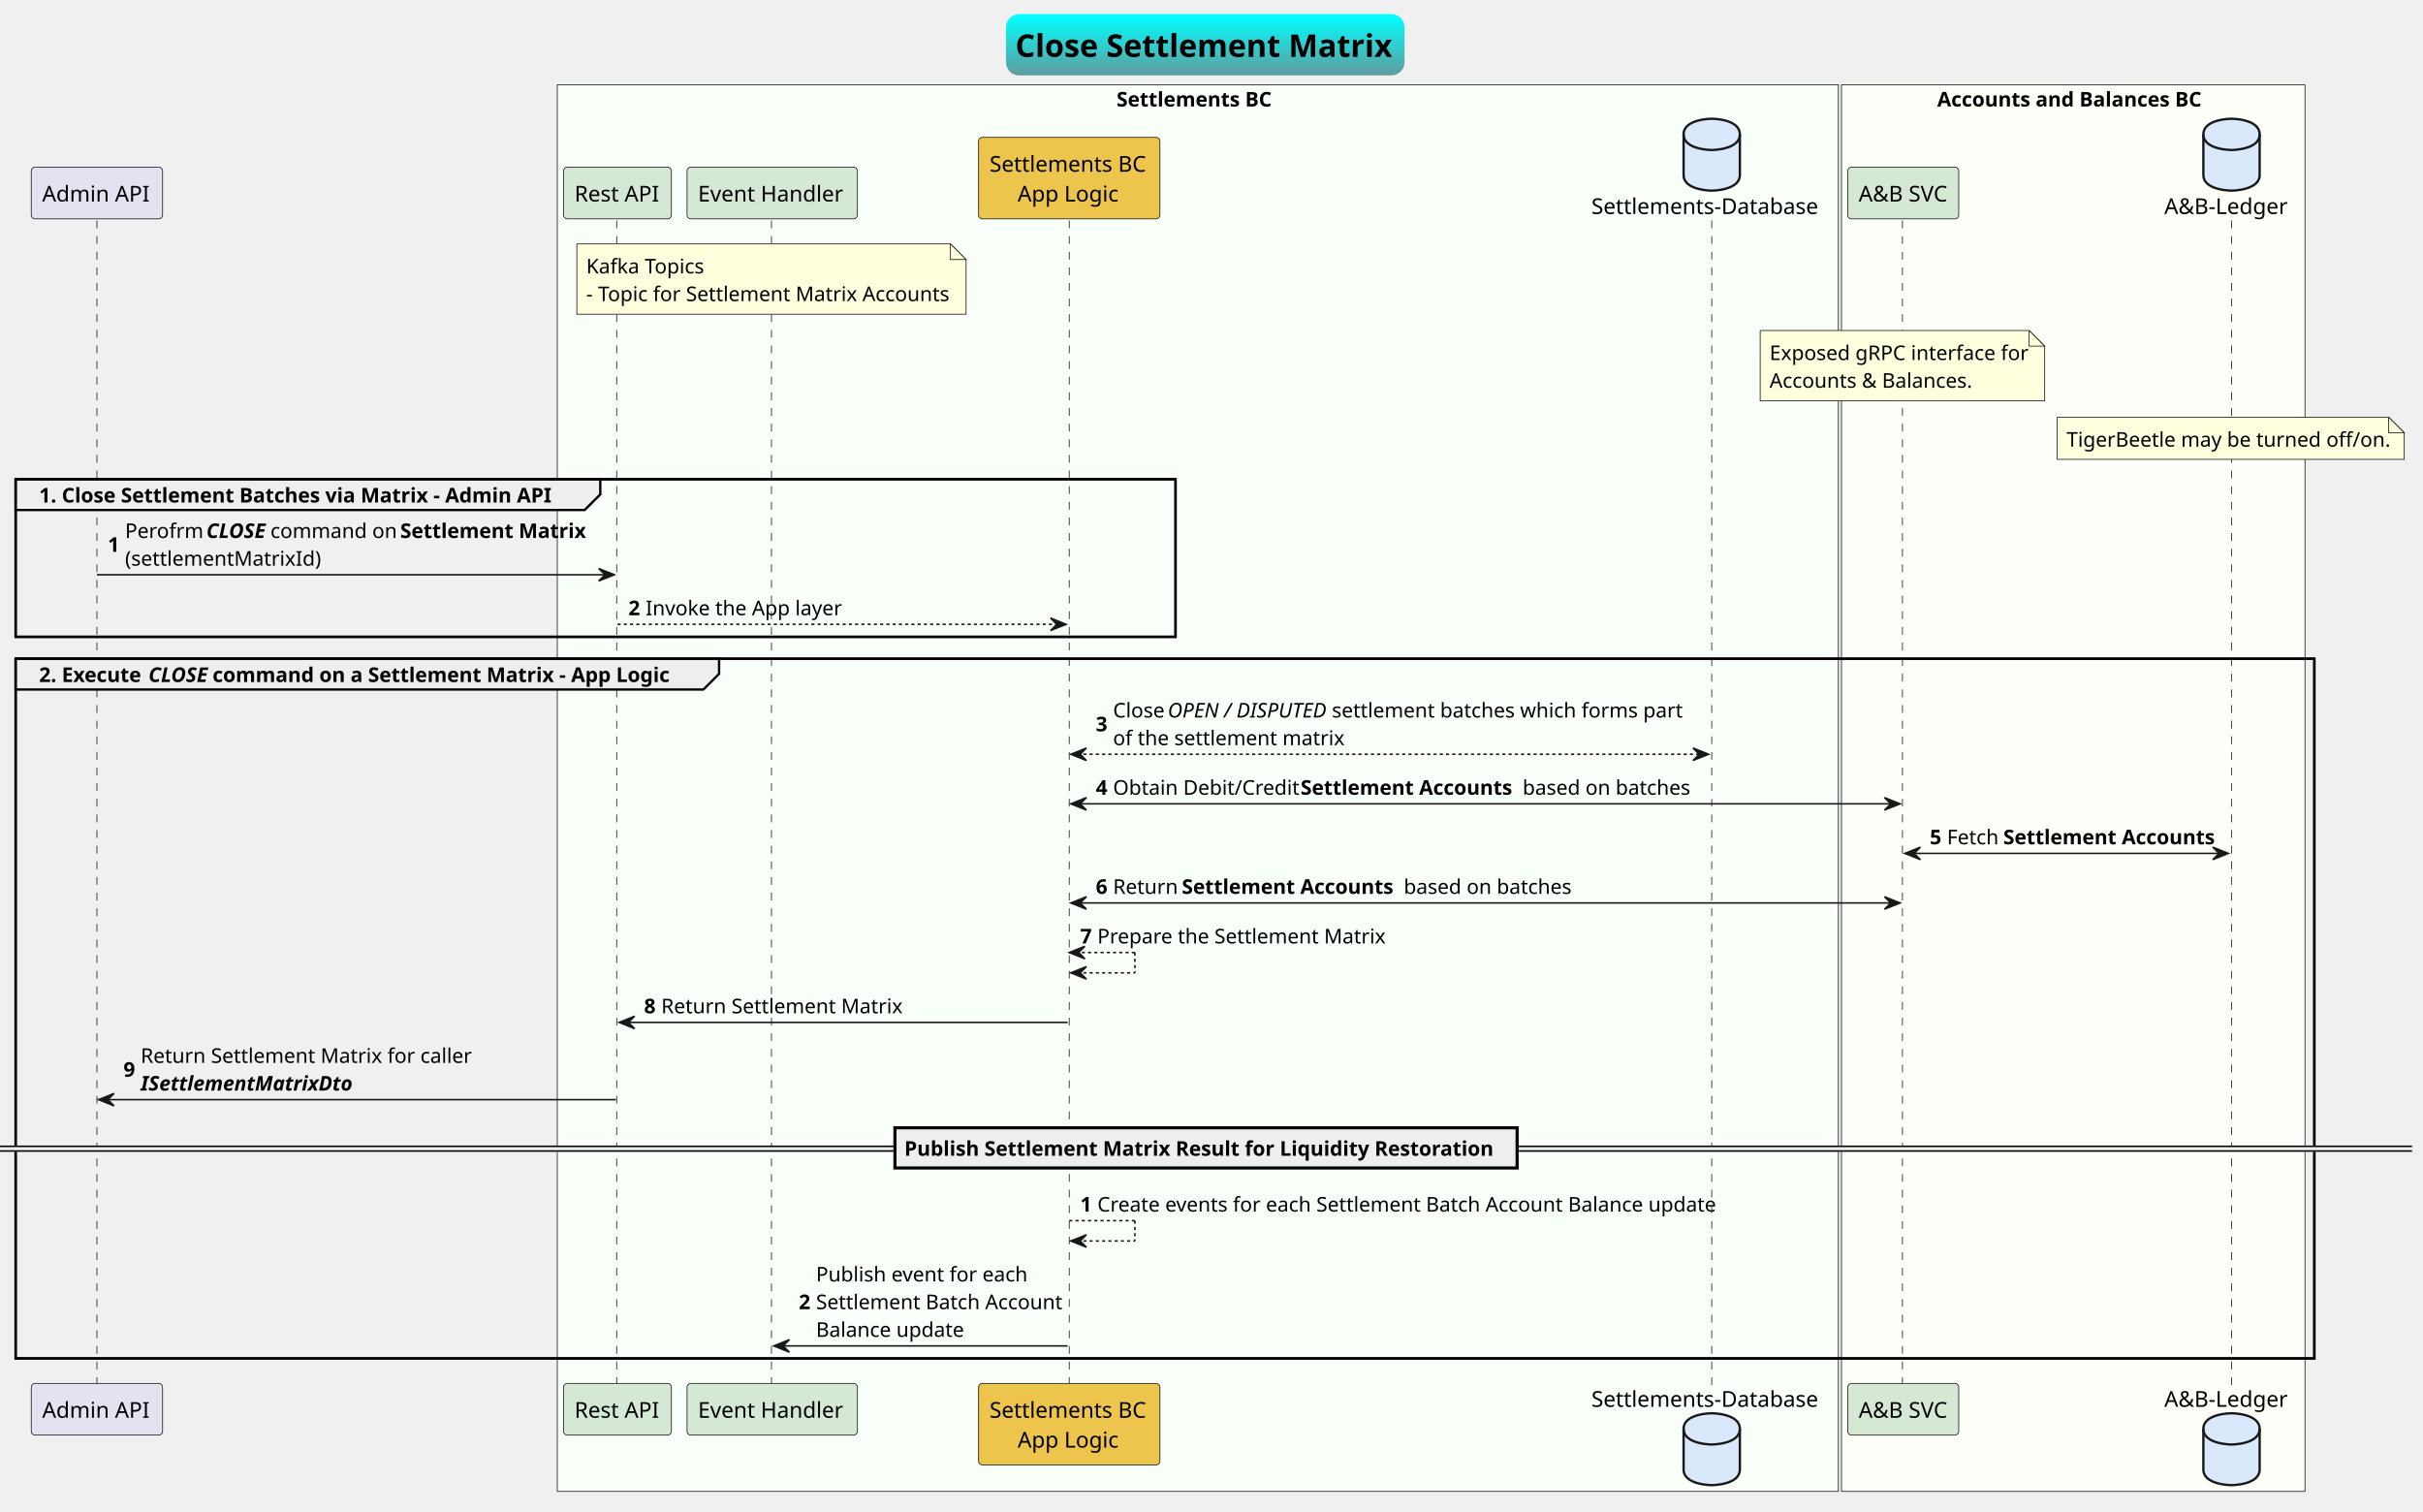
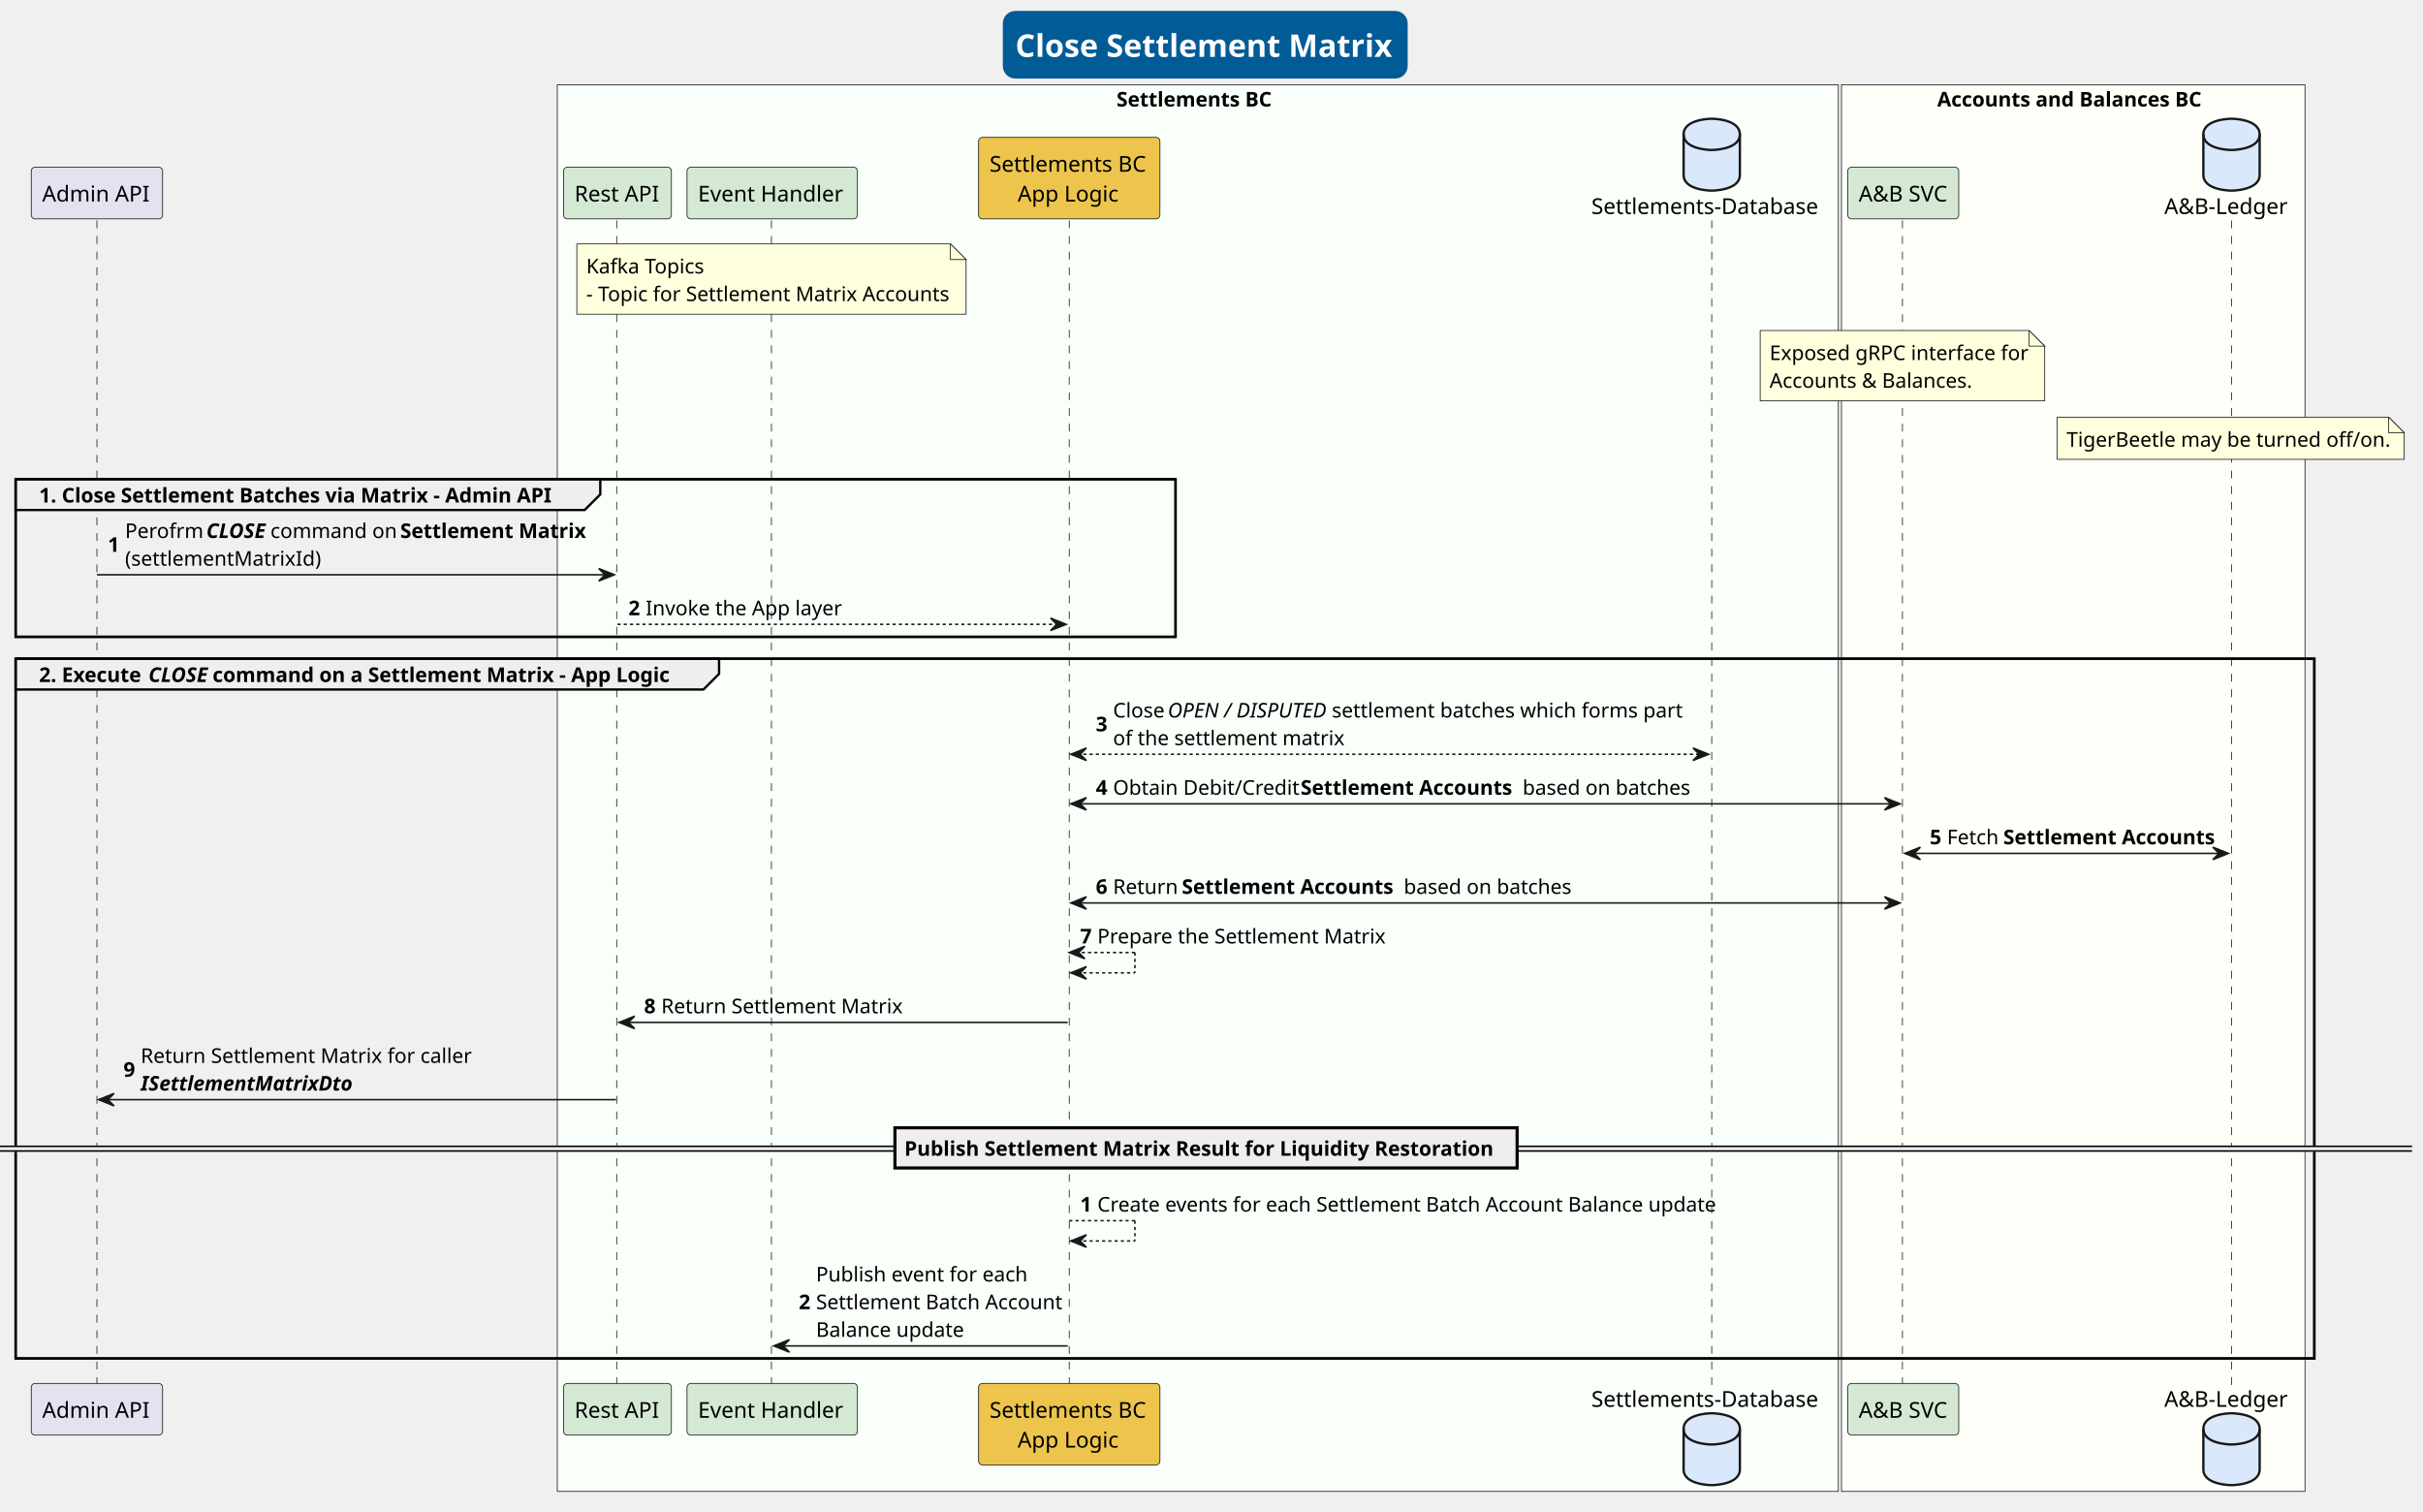
<svg xmlns="http://www.w3.org/2000/svg" contentStyleType="text/css" height="967px" preserveAspectRatio="none" style="width:1550px;height:967px;background:#FFFFFF;" version="1.1" viewBox="0 0 1550 967" width="1550px" zoomAndPan="magnify">
-   <defs>
-     <linearGradient id="g1hpp55bb1vvzd0" x1="50%" x2="50%" y1="0%" y2="100%">
-       <stop offset="0%" stop-color="#00FFFF" />
-       <stop offset="100%" stop-color="#5F9EA0" />
-     </linearGradient>
-   </defs>
+   <defs />
  <g>
-     <rect fill="url(#g1hpp55bb1vvzd0)" height="37.24" id="_title" rx="7.5" ry="7.5" style="stroke:url(#g1hpp55bb1vvzd0);stroke-width:2.0;" width="253" x="644.5" y="10" />
-     <text fill="#000000" font-family="sans-serif" font-size="20" font-weight="bold" lengthAdjust="spacing" textLength="243" x="649.5" y="36.38">Close Settlement Matrix</text>
+     <rect fill="#005B96" height="37.24" id="_title" rx="5" ry="5" style="stroke:#005B96;stroke-width:6.0;" width="253" x="644.5" y="10" />
+     <text fill="#FFFFFF" font-family="sans-serif" font-size="20" font-weight="bold" lengthAdjust="spacing" textLength="243" x="649.5" y="36.38">Close Settlement Matrix</text>
    <rect fill="#F9FFF9" height="899.786" style="stroke:#181818;stroke-width:0.5;" width="819.5" x="356.5" y="54.24" />
    <text fill="#000000" font-family="sans-serif" font-size="13" font-weight="bold" lengthAdjust="spacing" textLength="101" x="714.25" y="68.137">Settlements BC</text>
    <rect fill="#FFFFF9" height="899.786" style="stroke:#181818;stroke-width:0.5;" width="296.5" x="1178" y="54.24" />
    <text fill="#000000" font-family="sans-serif" font-size="13" font-weight="bold" lengthAdjust="spacing" textLength="171" x="1239.25" y="68.137">Accounts and Balances BC</text>
    <rect fill="none" height="100.824" style="stroke:#000000;stroke-width:1.5;" width="742" x="10" y="306.544" />
    <rect fill="none" height="447.59" style="stroke:#000000;stroke-width:1.5;" width="1470.5" x="10" y="421.368" />
    <line style="stroke:#181818;stroke-width:0.5;stroke-dasharray:5.0,5.0;" x1="62" x2="62" y1="141.014" y2="885.958" />
    <line style="stroke:#181818;stroke-width:0.5;stroke-dasharray:5.0,5.0;" x1="394.5" x2="394.5" y1="141.014" y2="885.958" />
    <line style="stroke:#181818;stroke-width:0.5;stroke-dasharray:5.0,5.0;" x1="493.5" x2="493.5" y1="141.014" y2="885.958" />
    <line style="stroke:#181818;stroke-width:0.5;stroke-dasharray:5.0,5.0;" x1="684" x2="684" y1="141.014" y2="885.958" />
    <line style="stroke:#181818;stroke-width:0.5;stroke-dasharray:5.0,5.0;" x1="1095" x2="1095" y1="141.014" y2="885.958" />
    <line style="stroke:#181818;stroke-width:0.5;stroke-dasharray:5.0,5.0;" x1="1217" x2="1217" y1="141.014" y2="885.958" />
    <line style="stroke:#181818;stroke-width:0.5;stroke-dasharray:5.0,5.0;" x1="1427.5" x2="1427.5" y1="141.014" y2="885.958" />
    <rect fill="#E2E2F0" height="33.068" rx="2.5" ry="2.5" style="stroke:#181818;stroke-width:0.5;" width="84" x="20" y="106.946" />
    <text fill="#000000" font-family="sans-serif" font-size="14" lengthAdjust="spacing" textLength="70" x="27" y="128.912">Admin API</text>
    <rect fill="#E2E2F0" height="33.068" rx="2.5" ry="2.5" style="stroke:#181818;stroke-width:0.5;" width="84" x="20" y="884.958" />
    <text fill="#000000" font-family="sans-serif" font-size="14" lengthAdjust="spacing" textLength="70" x="27" y="906.924">Admin API</text>
    <rect fill="#D5E8D4" height="33.068" rx="2.5" ry="2.5" style="stroke:#181818;stroke-width:0.5;" width="69" x="360.5" y="106.946" />
    <text fill="#000000" font-family="sans-serif" font-size="14" lengthAdjust="spacing" textLength="55" x="367.5" y="128.912">Rest API</text>
    <rect fill="#D5E8D4" height="33.068" rx="2.5" ry="2.5" style="stroke:#181818;stroke-width:0.5;" width="69" x="360.5" y="884.958" />
    <text fill="#000000" font-family="sans-serif" font-size="14" lengthAdjust="spacing" textLength="55" x="367.5" y="906.924">Rest API</text>
    <rect fill="#D5E8D4" height="33.068" rx="2.5" ry="2.5" style="stroke:#181818;stroke-width:0.5;" width="109" x="439.5" y="106.946" />
    <text fill="#000000" font-family="sans-serif" font-size="14" lengthAdjust="spacing" textLength="95" x="446.5" y="128.912">Event Handler</text>
    <rect fill="#D5E8D4" height="33.068" rx="2.5" ry="2.5" style="stroke:#181818;stroke-width:0.5;" width="109" x="439.5" y="884.958" />
    <text fill="#000000" font-family="sans-serif" font-size="14" lengthAdjust="spacing" textLength="95" x="446.5" y="906.924">Event Handler</text>
    <rect fill="#EDC54D" height="52.136" rx="2.5" ry="2.5" style="stroke:#181818;stroke-width:0.5;" width="116" x="626" y="87.878" />
    <text fill="#000000" font-family="sans-serif" font-size="14" lengthAdjust="spacing" textLength="102" x="633" y="109.844">Settlements BC</text>
    <text fill="#000000" font-family="sans-serif" font-size="14" lengthAdjust="spacing" textLength="66" x="651" y="128.912">App Logic</text>
    <rect fill="#EDC54D" height="52.136" rx="2.5" ry="2.5" style="stroke:#181818;stroke-width:0.5;" width="116" x="626" y="884.958" />
    <text fill="#000000" font-family="sans-serif" font-size="14" lengthAdjust="spacing" textLength="102" x="633" y="906.924">Settlements BC</text>
    <text fill="#000000" font-family="sans-serif" font-size="14" lengthAdjust="spacing" textLength="66" x="651" y="925.992">App Logic</text>
    <text fill="#000000" font-family="sans-serif" font-size="14" lengthAdjust="spacing" textLength="148" x="1018" y="136.912">Settlements-Database</text>
    <path d="M1077,85.946 C1077,75.946 1095,75.946 1095,75.946 C1095,75.946 1113,75.946 1113,85.946 L1113,111.946 C1113,121.946 1095,121.946 1095,121.946 C1095,121.946 1077,121.946 1077,111.946 L1077,85.946 " fill="#DAE8FC" style="stroke:#181818;stroke-width:1.5;" />
    <path d="M1077,85.946 C1077,95.946 1095,95.946 1095,95.946 C1095,95.946 1113,95.946 1113,85.946 " fill="none" style="stroke:#181818;stroke-width:1.5;" />
    <text fill="#000000" font-family="sans-serif" font-size="14" lengthAdjust="spacing" textLength="148" x="1018" y="899.924">Settlements-Database</text>
    <path d="M1077,914.026 C1077,904.026 1095,904.026 1095,904.026 C1095,904.026 1113,904.026 1113,914.026 L1113,940.026 C1113,950.026 1095,950.026 1095,950.026 C1095,950.026 1077,950.026 1077,940.026 L1077,914.026 " fill="#DAE8FC" style="stroke:#181818;stroke-width:1.5;" />
    <path d="M1077,914.026 C1077,924.026 1095,924.026 1095,924.026 C1095,924.026 1113,924.026 1113,914.026 " fill="none" style="stroke:#181818;stroke-width:1.5;" />
    <rect fill="#D5E8D4" height="33.068" rx="2.5" ry="2.5" style="stroke:#181818;stroke-width:0.5;" width="71" x="1182" y="106.946" />
    <text fill="#000000" font-family="sans-serif" font-size="14" lengthAdjust="spacing" textLength="57" x="1189" y="128.912">A&amp;B SVC</text>
    <rect fill="#D5E8D4" height="33.068" rx="2.5" ry="2.5" style="stroke:#181818;stroke-width:0.5;" width="71" x="1182" y="884.958" />
    <text fill="#000000" font-family="sans-serif" font-size="14" lengthAdjust="spacing" textLength="57" x="1189" y="906.924">A&amp;B SVC</text>
    <text fill="#000000" font-family="sans-serif" font-size="14" lengthAdjust="spacing" textLength="80" x="1384.5" y="136.912">A&amp;B-Ledger</text>
    <path d="M1409.5,85.946 C1409.5,75.946 1427.5,75.946 1427.5,75.946 C1427.5,75.946 1445.5,75.946 1445.5,85.946 L1445.5,111.946 C1445.5,121.946 1427.5,121.946 1427.5,121.946 C1427.5,121.946 1409.5,121.946 1409.5,111.946 L1409.5,85.946 " fill="#DAE8FC" style="stroke:#181818;stroke-width:1.5;" />
    <path d="M1409.5,85.946 C1409.5,95.946 1427.5,95.946 1427.5,95.946 C1427.5,95.946 1445.5,95.946 1445.5,85.946 " fill="none" style="stroke:#181818;stroke-width:1.5;" />
    <text fill="#000000" font-family="sans-serif" font-size="14" lengthAdjust="spacing" textLength="80" x="1384.5" y="899.924">A&amp;B-Ledger</text>
    <path d="M1409.5,914.026 C1409.5,904.026 1427.5,904.026 1427.5,904.026 C1427.5,904.026 1445.5,904.026 1445.5,914.026 L1445.5,940.026 C1445.5,950.026 1427.5,950.026 1427.5,950.026 C1427.5,950.026 1409.5,950.026 1409.5,940.026 L1409.5,914.026 " fill="#DAE8FC" style="stroke:#181818;stroke-width:1.5;" />
    <path d="M1409.5,914.026 C1409.5,924.026 1427.5,924.026 1427.5,924.026 C1427.5,924.026 1445.5,924.026 1445.5,914.026 " fill="none" style="stroke:#181818;stroke-width:1.5;" />
    <path d="M369,156.014 L369,201.014 L618,201.014 L618,166.014 L608,156.014 L369,156.014 " fill="#FEFFDD" style="stroke:#181818;stroke-width:0.5;" />
    <path d="M608,156.014 L608,166.014 L618,166.014 L608,156.014 " fill="#FEFFDD" style="stroke:#181818;stroke-width:0.5;" />
    <text fill="#000000" font-family="sans-serif" font-size="13" lengthAdjust="spacing" textLength="74" x="375" y="174.911">Kafka Topics</text>
    <text fill="#000000" font-family="sans-serif" font-size="13" lengthAdjust="spacing" textLength="228" x="375" y="192.617">- Topic for Settlement Matrix Accounts</text>
    <path d="M1126,211.426 L1126,256.426 L1308,256.426 L1308,221.426 L1298,211.426 L1126,211.426 " fill="#FEFFDD" style="stroke:#181818;stroke-width:0.5;" />
    <path d="M1298,211.426 L1298,221.426 L1308,221.426 L1298,211.426 " fill="#FEFFDD" style="stroke:#181818;stroke-width:0.5;" />
    <text fill="#000000" font-family="sans-serif" font-size="13" lengthAdjust="spacing" textLength="161" x="1132" y="230.323">Exposed gRPC interface for</text>
    <text fill="#000000" font-family="sans-serif" font-size="13" lengthAdjust="spacing" textLength="126" x="1132" y="248.029">Accounts &amp; Balances.</text>
    <path d="M1316,266.838 L1316,293.838 L1538,293.838 L1538,276.838 L1528,266.838 L1316,266.838 " fill="#FEFFDD" style="stroke:#181818;stroke-width:0.5;" />
    <path d="M1528,266.838 L1528,276.838 L1538,276.838 L1528,266.838 " fill="#FEFFDD" style="stroke:#181818;stroke-width:0.5;" />
    <text fill="#000000" font-family="sans-serif" font-size="13" lengthAdjust="spacing" textLength="201" x="1322" y="285.735">TigerBeetle may be turned off/on.</text>
    <path d="M10,306.544 L384,306.544 L384,316.25 L374,326.25 L10,326.25 L10,306.544 " fill="#EEEEEE" style="stroke:#000000;stroke-width:1.5;" />
    <rect fill="none" height="100.824" style="stroke:#000000;stroke-width:1.5;" width="742" x="10" y="306.544" />
    <text fill="#000000" font-family="sans-serif" font-size="13" font-weight="bold" lengthAdjust="spacing" textLength="329" x="25" y="321.441">1. Close Settlement Batches via Matrix - Admin API</text>
    <polygon fill="#181818" points="383,363.662,393,367.662,383,371.662,387,367.662" style="stroke:#181818;stroke-width:1.0;" />
    <line style="stroke:#181818;stroke-width:1.0;" x1="62" x2="389" y1="367.662" y2="367.662" />
    <text fill="#000000" font-family="sans-serif" font-size="13" font-weight="bold" lengthAdjust="spacing" textLength="7" x="69" y="353">1</text>
    <text fill="#000000" font-family="sans-serif" font-size="13" lengthAdjust="spacing" textLength="49" x="80" y="344.147">Perofrm</text>
    <text fill="#000000" font-family="sans-serif" font-size="13" font-style="italic" font-weight="bold" lengthAdjust="spacing" textLength="38" x="132" y="344.147">CLOSE</text>
    <text fill="#000000" font-family="sans-serif" font-size="13" lengthAdjust="spacing" textLength="80" x="173" y="344.147">command on</text>
    <text fill="#000000" font-family="sans-serif" font-size="13" font-weight="bold" lengthAdjust="spacing" textLength="122" x="256" y="344.147">Settlement Matrix</text>
    <text fill="#000000" font-family="sans-serif" font-size="13" lengthAdjust="spacing" textLength="124" x="80" y="361.853">(settlementMatrixId)</text>
    <polygon fill="#181818" points="672,395.368,682,399.368,672,403.368,676,399.368" style="stroke:#181818;stroke-width:1.0;" />
    <line style="stroke:#181818;stroke-width:1.0;stroke-dasharray:2.0,2.0;" x1="395" x2="678" y1="399.368" y2="399.368" />
    <text fill="#000000" font-family="sans-serif" font-size="13" font-weight="bold" lengthAdjust="spacing" textLength="7" x="402" y="393.559">2</text>
    <text fill="#000000" font-family="sans-serif" font-size="13" lengthAdjust="spacing" textLength="123" x="413" y="393.559">Invoke the App layer</text>
    <path d="M10,421.368 L460,421.368 L460,431.074 L450,441.074 L10,441.074 L10,421.368 " fill="#EEEEEE" style="stroke:#000000;stroke-width:1.5;" />
    <rect fill="none" height="447.59" style="stroke:#000000;stroke-width:1.5;" width="1470.5" x="10" y="421.368" />
    <text fill="#000000" font-family="sans-serif" font-size="13" font-weight="bold" lengthAdjust="spacing" textLength="67" x="25" y="436.265">2. Execute</text>
    <text fill="#000000" font-family="sans-serif" font-size="13" font-style="italic" font-weight="bold" lengthAdjust="spacing" textLength="38" x="95" y="436.265">CLOSE</text>
    <text fill="#000000" font-family="sans-serif" font-size="13" font-weight="bold" lengthAdjust="spacing" textLength="294" x="136" y="436.265">command on a Settlement Matrix - App Logic</text>
    <polygon fill="#181818" points="695,478.486,685,482.486,695,486.486,691,482.486" style="stroke:#181818;stroke-width:1.0;" />
    <polygon fill="#181818" points="1083,478.486,1093,482.486,1083,486.486,1087,482.486" style="stroke:#181818;stroke-width:1.0;" />
    <line style="stroke:#181818;stroke-width:1.0;stroke-dasharray:2.0,2.0;" x1="689" x2="1089" y1="482.486" y2="482.486" />
    <text fill="#000000" font-family="sans-serif" font-size="13" font-weight="bold" lengthAdjust="spacing" textLength="7" x="701" y="467.824">3</text>
    <text fill="#000000" font-family="sans-serif" font-size="13" lengthAdjust="spacing" textLength="32" x="712" y="458.971">Close</text>
    <text fill="#000000" font-family="sans-serif" font-size="13" font-style="italic" lengthAdjust="spacing" textLength="102" x="747" y="458.971">OPEN / DISPUTED</text>
    <text fill="#000000" font-family="sans-serif" font-size="13" lengthAdjust="spacing" textLength="219" x="852" y="458.971">settlement batches which forms part</text>
    <text fill="#000000" font-family="sans-serif" font-size="13" lengthAdjust="spacing" textLength="145" x="712" y="476.677">of the settlement matrix</text>
    <polygon fill="#181818" points="695,510.192,685,514.192,695,518.192,691,514.192" style="stroke:#181818;stroke-width:1.0;" />
    <polygon fill="#181818" points="1205.5,510.192,1215.5,514.192,1205.5,518.192,1209.5,514.192" style="stroke:#181818;stroke-width:1.0;" />
    <line style="stroke:#181818;stroke-width:1.0;" x1="689" x2="1211.5" y1="514.192" y2="514.192" />
    <text fill="#000000" font-family="sans-serif" font-size="13" font-weight="bold" lengthAdjust="spacing" textLength="7" x="701" y="508.383">4</text>
    <text fill="#000000" font-family="sans-serif" font-size="13" lengthAdjust="spacing" textLength="117" x="712" y="508.383">Obtain Debit/Credit</text>
    <text fill="#000000" font-family="sans-serif" font-size="13" font-weight="bold" lengthAdjust="spacing" textLength="139" x="832" y="508.383">Settlement Accounts</text>
    <text fill="#000000" font-family="sans-serif" font-size="13" lengthAdjust="spacing" textLength="105" x="974" y="508.383">based on batches</text>
    <polygon fill="#181818" points="1228.5,541.898,1218.5,545.898,1228.5,549.898,1224.5,545.898" style="stroke:#181818;stroke-width:1.0;" />
    <polygon fill="#181818" points="1415.5,541.898,1425.5,545.898,1415.5,549.898,1419.5,545.898" style="stroke:#181818;stroke-width:1.0;" />
    <line style="stroke:#181818;stroke-width:1.0;" x1="1222.5" x2="1421.5" y1="545.898" y2="545.898" />
    <text fill="#000000" font-family="sans-serif" font-size="13" font-weight="bold" lengthAdjust="spacing" textLength="7" x="1234.5" y="540.089">5</text>
    <text fill="#000000" font-family="sans-serif" font-size="13" lengthAdjust="spacing" textLength="33" x="1245.5" y="540.089">Fetch</text>
    <text fill="#000000" font-family="sans-serif" font-size="13" font-weight="bold" lengthAdjust="spacing" textLength="139" x="1281.5" y="540.089">Settlement Accounts</text>
    <polygon fill="#181818" points="695,573.604,685,577.604,695,581.604,691,577.604" style="stroke:#181818;stroke-width:1.0;" />
    <polygon fill="#181818" points="1205.5,573.604,1215.5,577.604,1205.5,581.604,1209.5,577.604" style="stroke:#181818;stroke-width:1.0;" />
    <line style="stroke:#181818;stroke-width:1.0;" x1="689" x2="1211.5" y1="577.604" y2="577.604" />
    <text fill="#000000" font-family="sans-serif" font-size="13" font-weight="bold" lengthAdjust="spacing" textLength="7" x="701" y="571.795">6</text>
    <text fill="#000000" font-family="sans-serif" font-size="13" lengthAdjust="spacing" textLength="41" x="712" y="571.795">Return</text>
    <text fill="#000000" font-family="sans-serif" font-size="13" font-weight="bold" lengthAdjust="spacing" textLength="139" x="756" y="571.795">Settlement Accounts</text>
    <text fill="#000000" font-family="sans-serif" font-size="13" lengthAdjust="spacing" textLength="105" x="898" y="571.795">based on batches</text>
    <line style="stroke:#181818;stroke-width:1.0;stroke-dasharray:2.0,2.0;" x1="684" x2="726" y1="609.31" y2="609.31" />
    <line style="stroke:#181818;stroke-width:1.0;stroke-dasharray:2.0,2.0;" x1="726" x2="726" y1="609.31" y2="622.31" />
    <line style="stroke:#181818;stroke-width:1.0;stroke-dasharray:2.0,2.0;" x1="685" x2="726" y1="622.31" y2="622.31" />
    <polygon fill="#181818" points="694,605.31,684,609.31,694,613.31,690,609.31" style="stroke:#181818;stroke-width:1.0;" />
    <polygon fill="#181818" points="695,618.31,685,622.31,695,626.31,691,622.31" style="stroke:#181818;stroke-width:1.0;" />
    <text fill="#000000" font-family="sans-serif" font-size="13" font-weight="bold" lengthAdjust="spacing" textLength="7" x="691" y="603.501">7</text>
    <text fill="#000000" font-family="sans-serif" font-size="13" lengthAdjust="spacing" textLength="181" x="702" y="603.501">Prepare the Settlement Matrix</text>
    <polygon fill="#181818" points="406,650.016,396,654.016,406,658.016,402,654.016" style="stroke:#181818;stroke-width:1.0;" />
    <line style="stroke:#181818;stroke-width:1.0;" x1="400" x2="683" y1="654.016" y2="654.016" />
    <text fill="#000000" font-family="sans-serif" font-size="13" font-weight="bold" lengthAdjust="spacing" textLength="7" x="412" y="648.207">8</text>
    <text fill="#000000" font-family="sans-serif" font-size="13" lengthAdjust="spacing" textLength="152" x="423" y="648.207">Return Settlement Matrix</text>
    <polygon fill="#181818" points="73,699.428,63,703.428,73,707.428,69,703.428" style="stroke:#181818;stroke-width:1.0;" />
    <line style="stroke:#181818;stroke-width:1.0;" x1="67" x2="394" y1="703.428" y2="703.428" />
    <text fill="#000000" font-family="sans-serif" font-size="13" font-weight="bold" lengthAdjust="spacing" textLength="7" x="79" y="688.766">9</text>
    <text fill="#000000" font-family="sans-serif" font-size="13" lengthAdjust="spacing" textLength="206" x="90" y="679.913">Return Settlement Matrix for caller</text>
    <text fill="#000000" font-family="sans-serif" font-size="13" font-style="italic" font-weight="bold" lengthAdjust="spacing" textLength="134" x="90" y="697.619">ISettlementMatrixDto</text>
    <rect fill="#EEEEEE" height="3" style="stroke:#EEEEEE;stroke-width:1.0;" width="1543" x="0" y="733.281" />
    <line style="stroke:#000000;stroke-width:1.0;" x1="0" x2="1543" y1="733.281" y2="733.281" />
    <line style="stroke:#000000;stroke-width:1.0;" x1="0" x2="1543" y1="736.281" y2="736.281" />
    <rect fill="#EEEEEE" height="25.706" style="stroke:#000000;stroke-width:2.0;" width="398" x="572.5" y="721.428" />
    <text fill="#000000" font-family="sans-serif" font-size="13" font-weight="bold" lengthAdjust="spacing" textLength="381" x="578.5" y="739.325">Publish Settlement Matrix Result for Liquidity Restoration</text>
    <line style="stroke:#181818;stroke-width:1.0;stroke-dasharray:2.0,2.0;" x1="684" x2="726" y1="780.84" y2="780.84" />
    <line style="stroke:#181818;stroke-width:1.0;stroke-dasharray:2.0,2.0;" x1="726" x2="726" y1="780.84" y2="793.84" />
    <line style="stroke:#181818;stroke-width:1.0;stroke-dasharray:2.0,2.0;" x1="685" x2="726" y1="793.84" y2="793.84" />
    <polygon fill="#181818" points="695,789.84,685,793.84,695,797.84,691,793.84" style="stroke:#181818;stroke-width:1.0;" />
    <text fill="#000000" font-family="sans-serif" font-size="13" font-weight="bold" lengthAdjust="spacing" textLength="7" x="691" y="775.031">1</text>
    <text fill="#000000" font-family="sans-serif" font-size="13" lengthAdjust="spacing" textLength="386" x="702" y="775.031">Create events for each Settlement Batch Account Balance update</text>
    <polygon fill="#181818" points="505,856.958,495,860.958,505,864.958,501,860.958" style="stroke:#181818;stroke-width:1.0;" />
    <line style="stroke:#181818;stroke-width:1.0;" x1="499" x2="683" y1="860.958" y2="860.958" />
    <text fill="#000000" font-family="sans-serif" font-size="13" font-weight="bold" lengthAdjust="spacing" textLength="7" x="511" y="837.443">2</text>
    <text fill="#000000" font-family="sans-serif" font-size="13" lengthAdjust="spacing" textLength="132" x="522" y="819.737">Publish event for each</text>
    <text fill="#000000" font-family="sans-serif" font-size="13" lengthAdjust="spacing" textLength="155" x="522" y="837.443">Settlement Batch Account</text>
    <text fill="#000000" font-family="sans-serif" font-size="13" lengthAdjust="spacing" textLength="92" x="522" y="855.149">Balance update</text>
  </g>
</svg>
